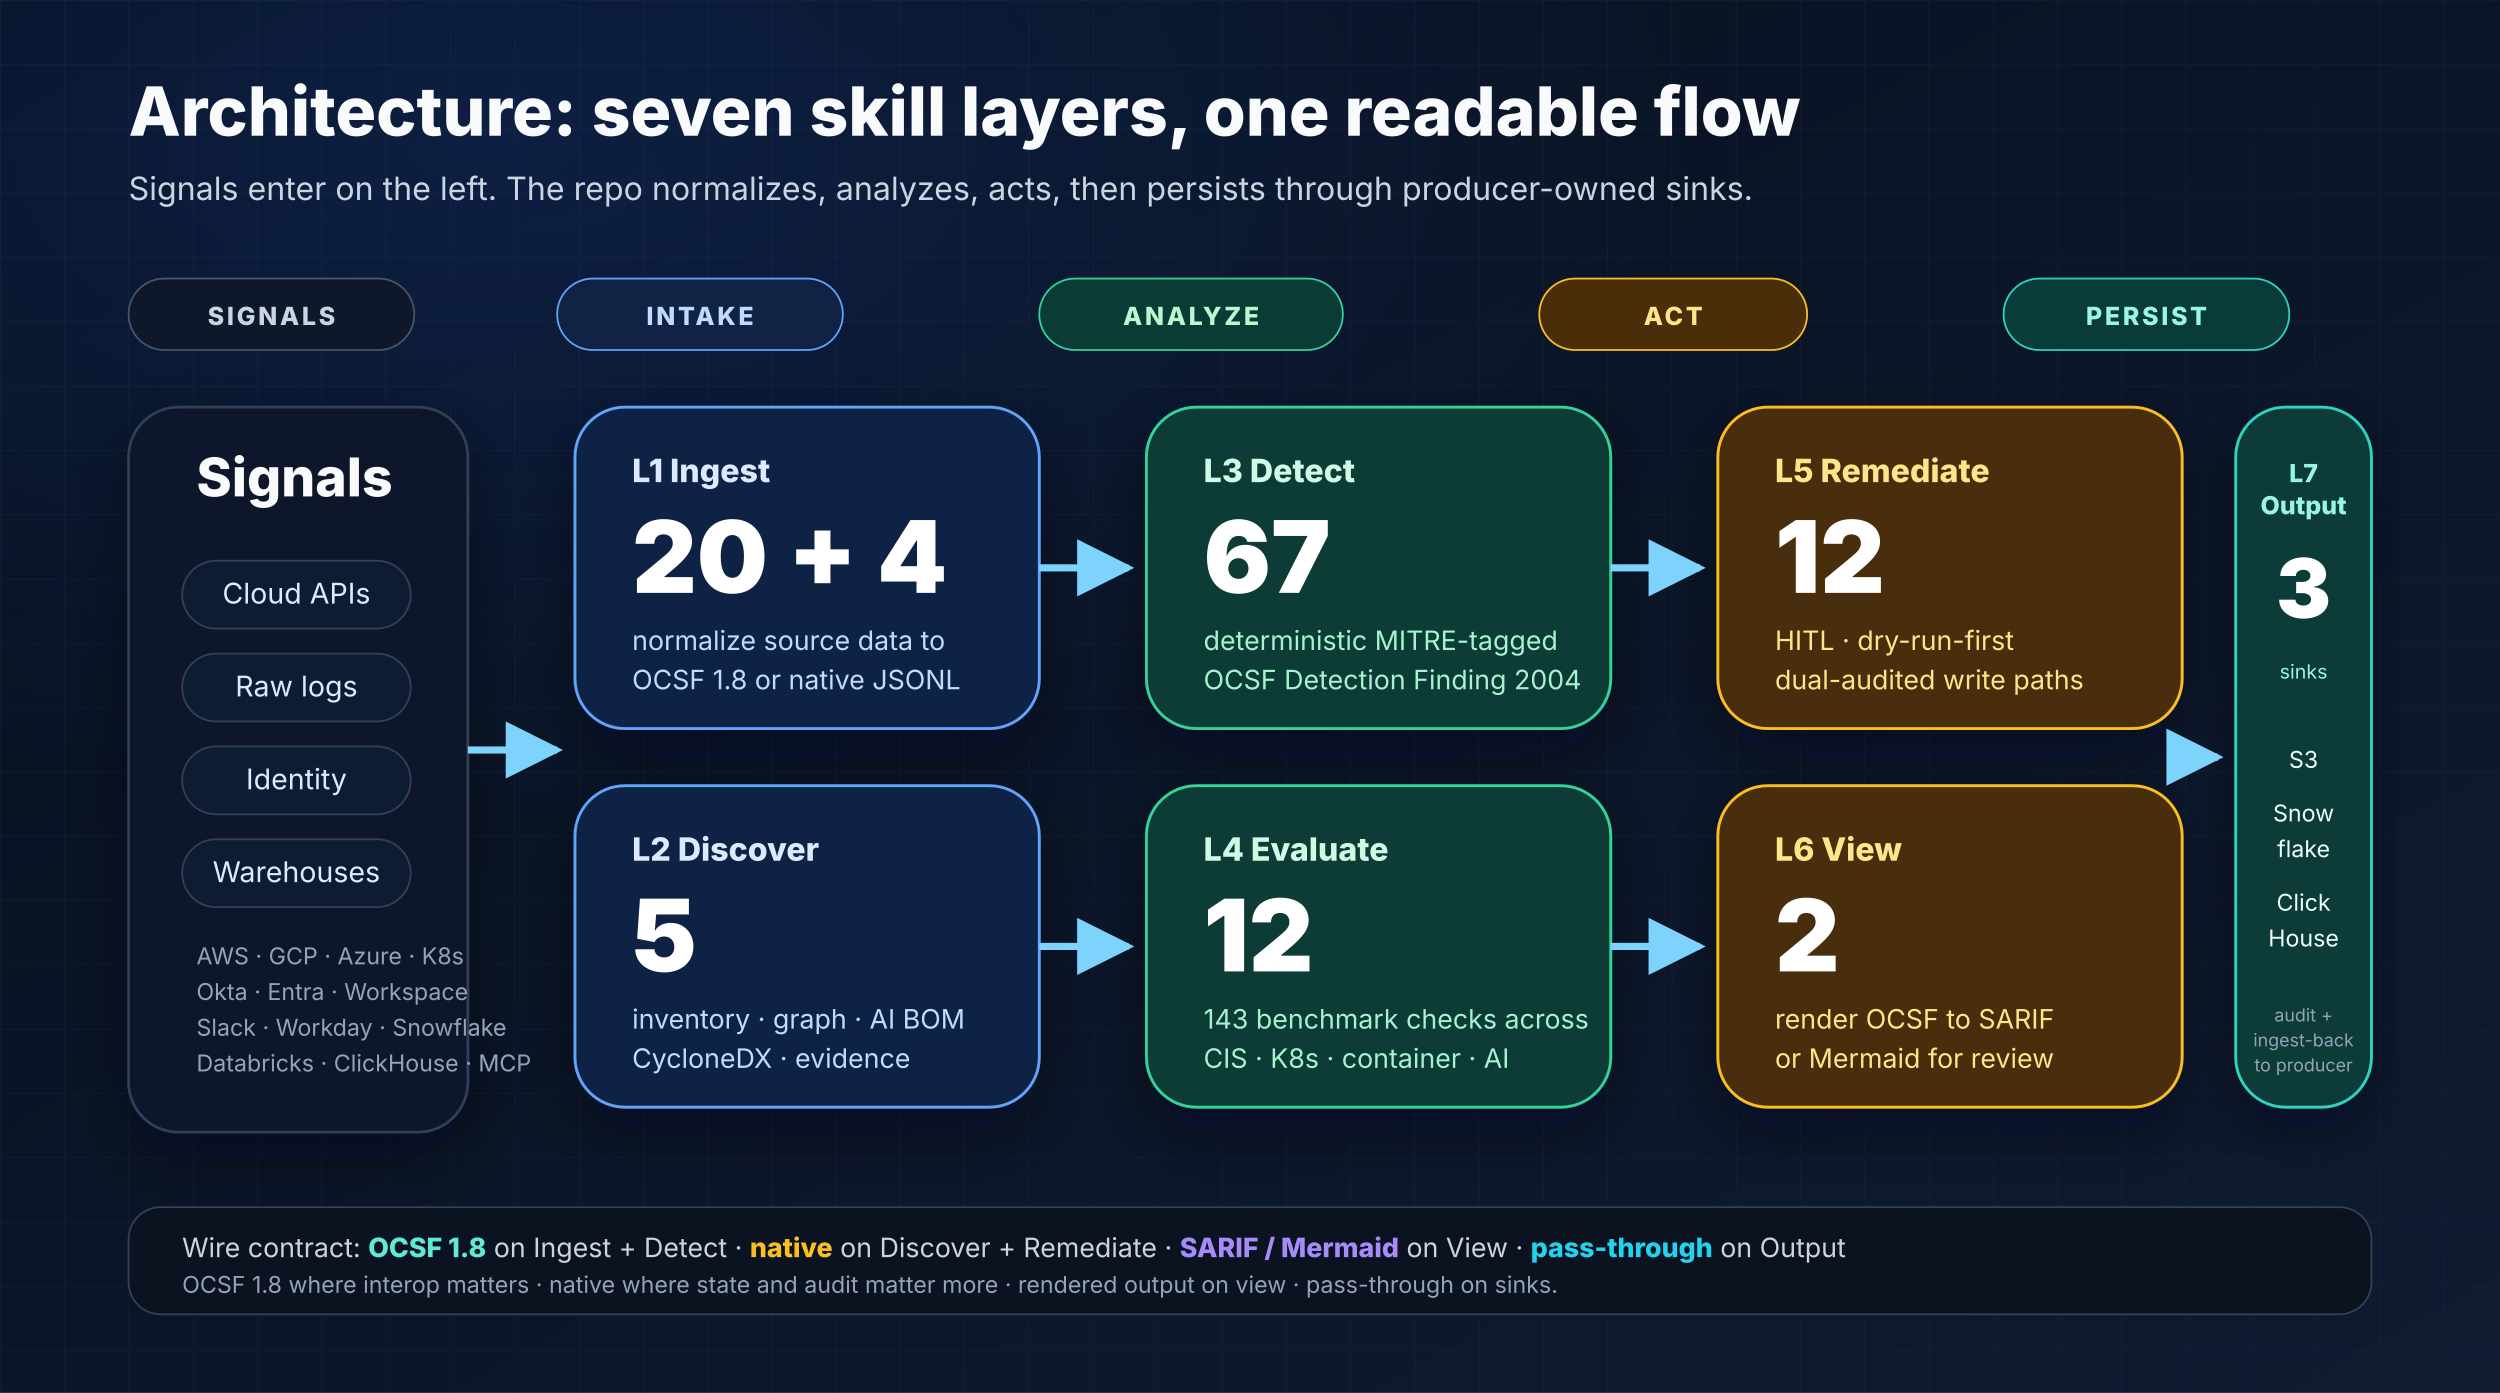
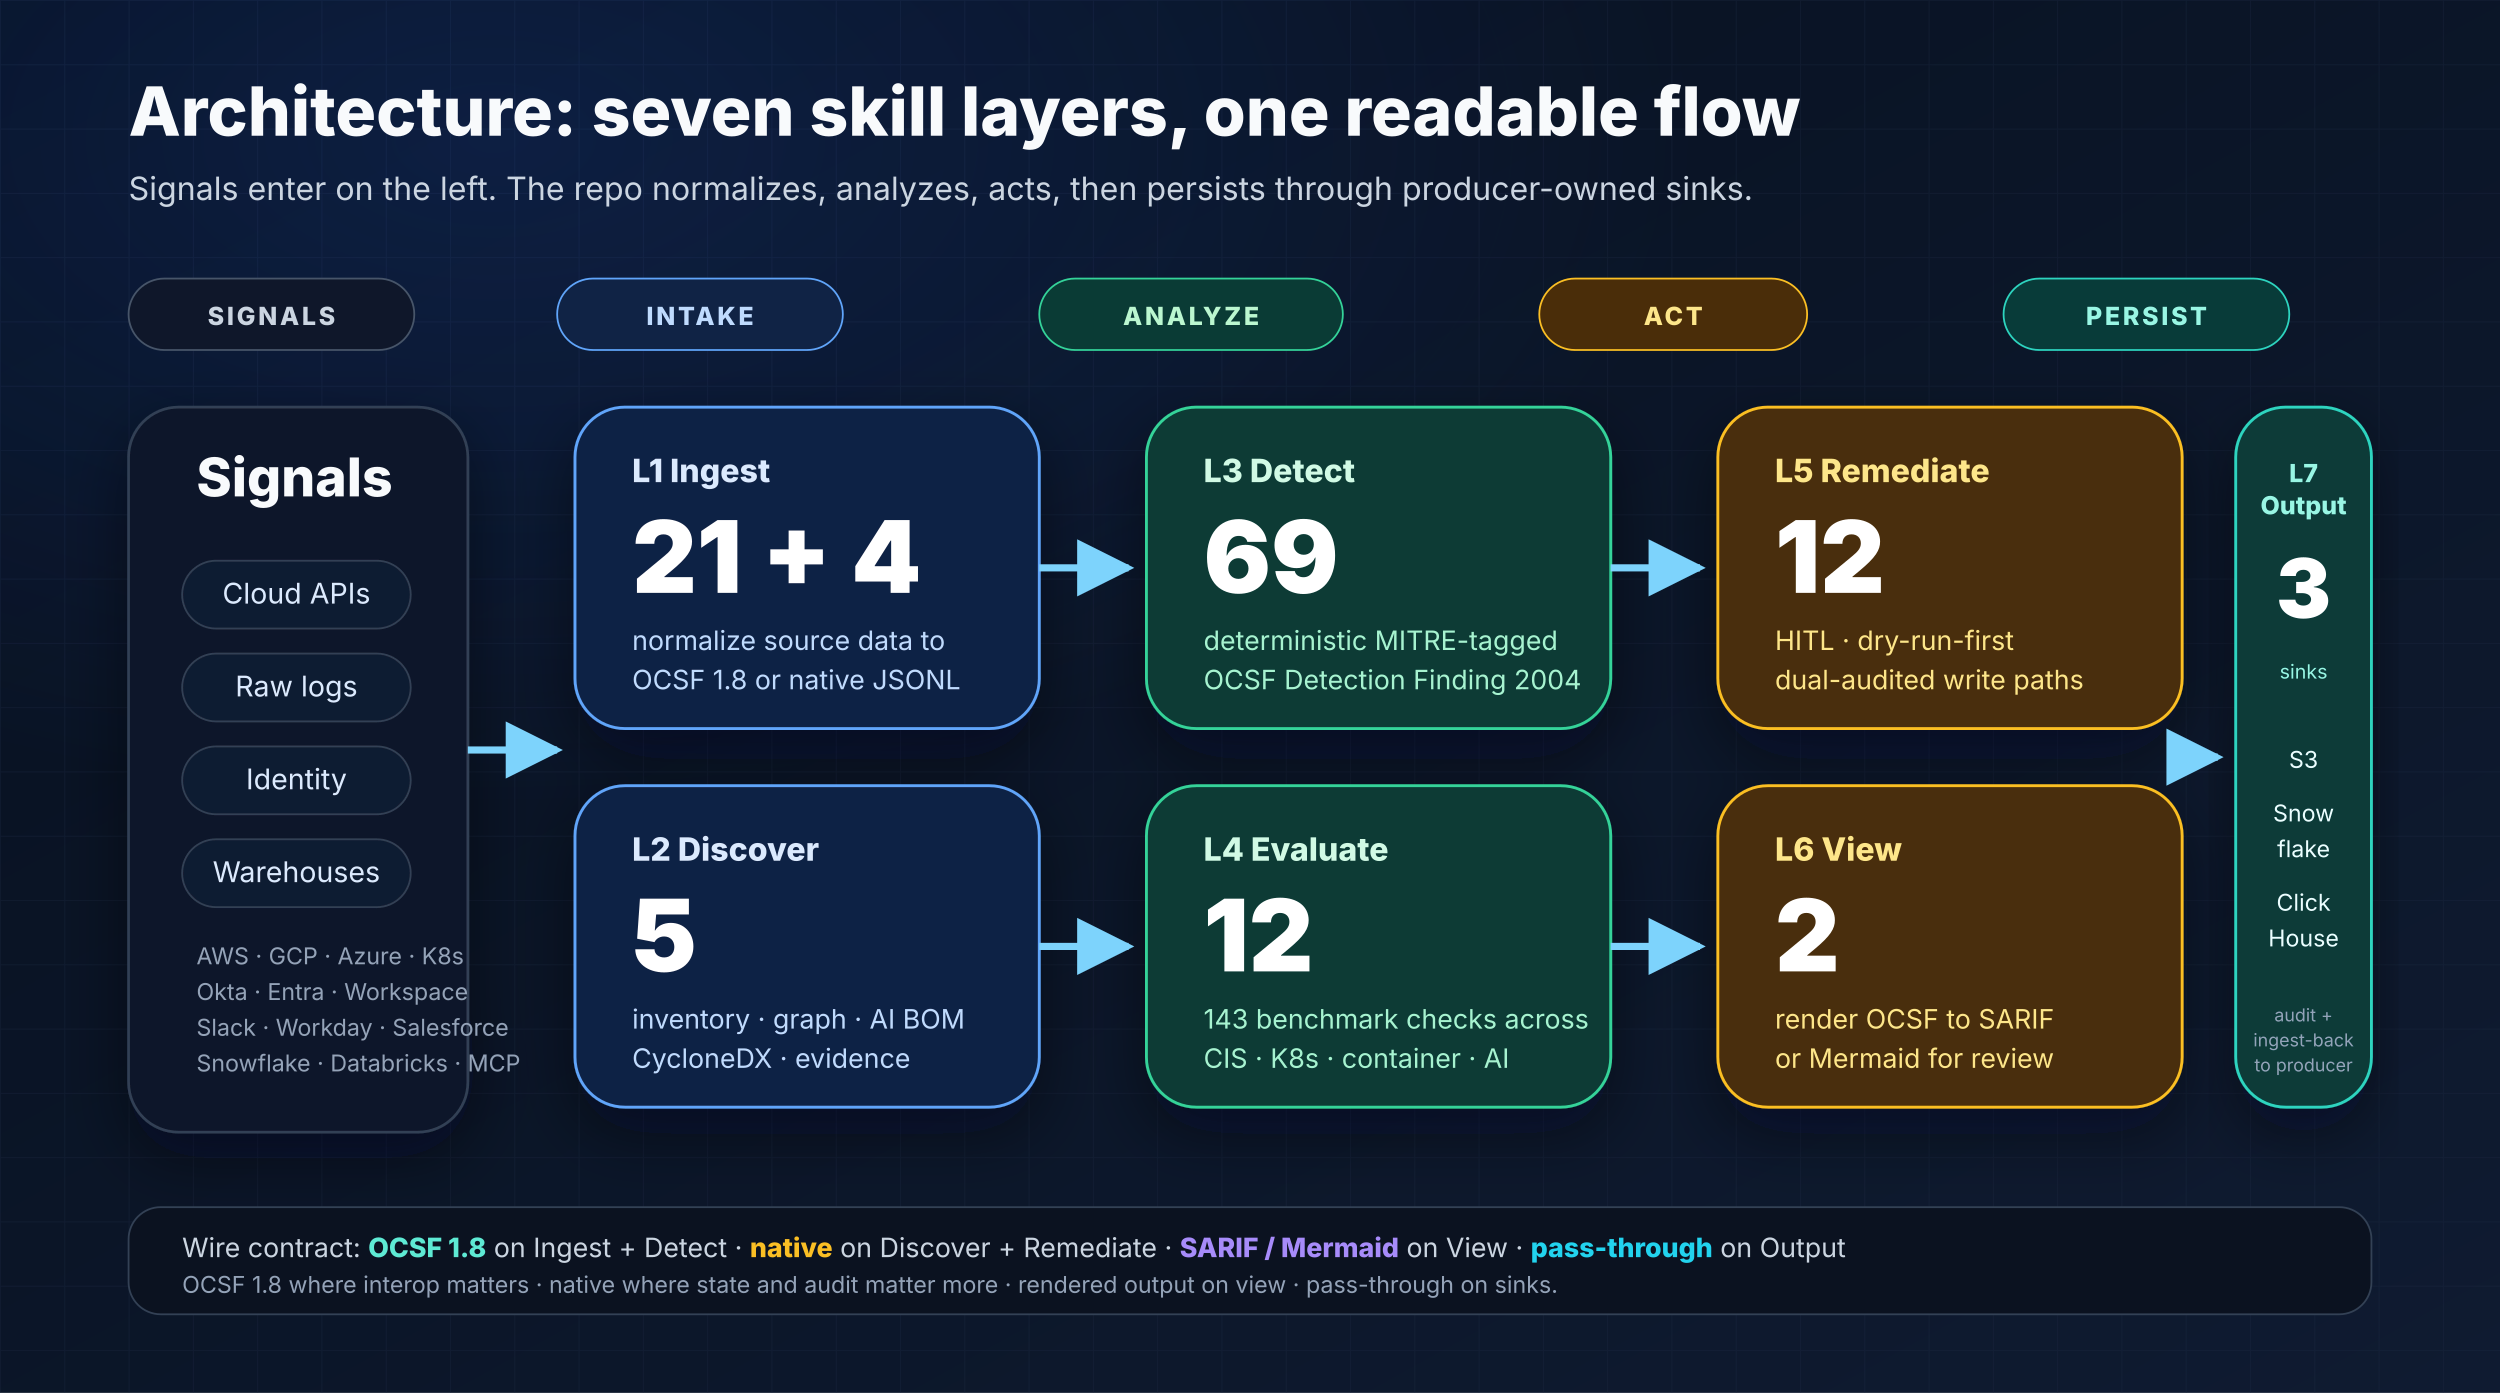
<svg xmlns="http://www.w3.org/2000/svg" width="1400" height="780" viewBox="0 0 1400 780" role="img" aria-labelledby="layers-title layers-desc">
  <defs>
    <linearGradient id="bg" x1="0" y1="0" x2="1" y2="1">
      <stop offset="0%" stop-color="#07101f" />
      <stop offset="100%" stop-color="#0f1b31" />
    </linearGradient>
    <radialGradient id="glow" cx="20%" cy="10%" r="80%">
      <stop offset="0%" stop-color="#2563eb" stop-opacity="0.16" />
      <stop offset="60%" stop-color="#2563eb" stop-opacity="0" />
      <stop offset="100%" stop-color="#2563eb" stop-opacity="0" />
    </radialGradient>
    <pattern id="grid" x="0" y="0" width="36" height="36" patternUnits="userSpaceOnUse">
      <path d="M36 0H0V36" fill="none" stroke="#1d2942" stroke-opacity="0.35" stroke-width="1" />
    </pattern>
    <filter id="shadow" x="-20%" y="-20%" width="140%" height="140%">
      <feDropShadow dx="0" dy="14" stdDeviation="18" flood-color="#020617" flood-opacity="0.45" />
    </filter>
    <marker id="arrow" viewBox="0 0 10 10" refX="9" refY="5" markerWidth="8" markerHeight="8" orient="auto">
      <path d="M0 0L10 5L0 10z" fill="#7dd3fc" />
    </marker>
  </defs>
  <rect width="1400" height="780" fill="url(#bg)" />
  <rect width="1400" height="780" fill="url(#grid)" />
  <rect width="1400" height="780" fill="url(#glow)" />
  <g font-family="Inter, Arial, sans-serif">
    <text x="72" y="76" font-size="38" font-weight="800" fill="#f8fafc">Architecture: seven skill layers, one readable flow</text>
    <text x="72" y="112" font-size="18" fill="#cbd5e1">Signals enter on the left. The repo normalizes, analyzes, acts, then persists through producer-owned sinks.</text>
    <g transform="translate(72,156)">
      <rect x="0" y="0" width="160" height="40" rx="20" fill="#0f172a" stroke="#475569" />
      <text x="80" y="26" text-anchor="middle" font-size="14" font-weight="800" fill="#cbd5e1" letter-spacing="1.5">SIGNALS</text>
      <rect x="240" y="0" width="160" height="40" rx="20" fill="#102345" stroke="#60a5fa" />
      <text x="320" y="26" text-anchor="middle" font-size="14" font-weight="800" fill="#bfdbfe" letter-spacing="1.5">INTAKE</text>
      <rect x="510" y="0" width="170" height="40" rx="20" fill="#0a3b35" stroke="#34d399" />
      <text x="595" y="26" text-anchor="middle" font-size="14" font-weight="800" fill="#bbf7d0" letter-spacing="1.5">ANALYZE</text>
      <rect x="790" y="0" width="150" height="40" rx="20" fill="#4a2d09" stroke="#fbbf24" />
      <text x="865" y="26" text-anchor="middle" font-size="14" font-weight="800" fill="#fde68a" letter-spacing="1.5">ACT</text>
      <rect x="1050" y="0" width="160" height="40" rx="20" fill="#083b39" stroke="#2dd4bf" />
      <text x="1130" y="26" text-anchor="middle" font-size="14" font-weight="800" fill="#99f6e4" letter-spacing="1.5">PERSIST</text>
    </g>
    <g filter="url(#shadow)">
      <rect x="72" y="228" width="190" height="406" rx="28" fill="#0f172a" stroke="#334155" stroke-width="1.5" />
      <text x="110" y="278" font-size="30" font-weight="800" fill="#f8fafc">Signals</text>
      <g font-size="16" fill="#dbeafe">
        <rect x="102" y="314" width="128" height="38" rx="19" fill="#111c30" stroke="#334155" />
        <text x="166" y="338" text-anchor="middle">Cloud APIs</text>
        <rect x="102" y="366" width="128" height="38" rx="19" fill="#111c30" stroke="#334155" />
        <text x="166" y="390" text-anchor="middle">Raw logs</text>
        <rect x="102" y="418" width="128" height="38" rx="19" fill="#111c30" stroke="#334155" />
        <text x="166" y="442" text-anchor="middle">Identity</text>
        <rect x="102" y="470" width="128" height="38" rx="19" fill="#111c30" stroke="#334155" />
        <text x="166" y="494" text-anchor="middle">Warehouses</text>
      </g>
      <text x="110" y="540" font-size="13" fill="#94a3b8">AWS · GCP · Azure · K8s</text>
      <text x="110" y="560" font-size="13" fill="#94a3b8">Okta · Entra · Workspace</text>
-       <text x="110" y="580" font-size="13" fill="#94a3b8">Slack · Workday · Snowflake</text>
-       <text x="110" y="600" font-size="13" fill="#94a3b8">Databricks · ClickHouse · MCP</text>
+       <text x="110" y="580" font-size="13" fill="#94a3b8">Slack · Workday · Salesforce</text>
+       <text x="110" y="600" font-size="13" fill="#94a3b8">Snowflake · Databricks · MCP</text>
    </g>
    <g filter="url(#shadow)">
      <rect x="322" y="228" width="260" height="180" rx="28" fill="#112244" stroke="#60a5fa" stroke-width="1.6" />
      <text x="354" y="270" font-size="18" font-weight="800" fill="#dbeafe">L1 Ingest</text>
-       <text x="354" y="332" font-size="56" font-weight="900" fill="#ffffff">20 + 4</text>
+       <text x="354" y="332" font-size="56" font-weight="900" fill="#ffffff">21 + 4</text>
      <text x="354" y="364" font-size="15" fill="#bfdbfe">normalize source data to</text>
      <text x="354" y="386" font-size="15" fill="#bfdbfe">OCSF 1.8 or native JSONL</text>
      <rect x="322" y="440" width="260" height="180" rx="28" fill="#112244" stroke="#60a5fa" stroke-width="1.6" />
      <text x="354" y="482" font-size="18" font-weight="800" fill="#dbeafe">L2 Discover</text>
      <text x="354" y="544" font-size="56" font-weight="900" fill="#ffffff">5</text>
      <text x="354" y="576" font-size="15" fill="#bfdbfe">inventory · graph · AI BOM</text>
      <text x="354" y="598" font-size="15" fill="#bfdbfe">CycloneDX · evidence</text>
    </g>
    <g filter="url(#shadow)">
      <rect x="642" y="228" width="260" height="180" rx="28" fill="#0a3b35" stroke="#34d399" stroke-width="1.6" />
      <text x="674" y="270" font-size="18" font-weight="800" fill="#d1fae5">L3 Detect</text>
-       <text x="674" y="332" font-size="56" font-weight="900" fill="#ffffff">67</text>
+       <text x="674" y="332" font-size="56" font-weight="900" fill="#ffffff">69</text>
      <text x="674" y="364" font-size="15" fill="#a7f3d0">deterministic MITRE-tagged</text>
      <text x="674" y="386" font-size="15" fill="#a7f3d0">OCSF Detection Finding 2004</text>
      <rect x="642" y="440" width="260" height="180" rx="28" fill="#0a3b35" stroke="#34d399" stroke-width="1.6" />
      <text x="674" y="482" font-size="18" font-weight="800" fill="#d1fae5">L4 Evaluate</text>
      <text x="674" y="544" font-size="56" font-weight="900" fill="#ffffff">12</text>
      <text x="674" y="576" font-size="15" fill="#a7f3d0">143 benchmark checks across</text>
      <text x="674" y="598" font-size="15" fill="#a7f3d0">CIS · K8s · container · AI</text>
    </g>
    <g filter="url(#shadow)">
      <rect x="962" y="228" width="260" height="180" rx="28" fill="#4a2d09" stroke="#fbbf24" stroke-width="1.6" />
      <text x="994" y="270" font-size="18" font-weight="800" fill="#fde68a">L5 Remediate</text>
      <text x="994" y="332" font-size="56" font-weight="900" fill="#ffffff">12</text>
      <text x="994" y="364" font-size="15" fill="#fde68a">HITL · dry-run-first</text>
      <text x="994" y="386" font-size="15" fill="#fde68a">dual-audited write paths</text>
      <rect x="962" y="440" width="260" height="180" rx="28" fill="#4a2d09" stroke="#fbbf24" stroke-width="1.6" />
      <text x="994" y="482" font-size="18" font-weight="800" fill="#fde68a">L6 View</text>
      <text x="994" y="544" font-size="56" font-weight="900" fill="#ffffff">2</text>
      <text x="994" y="576" font-size="15" fill="#fde68a">render OCSF to SARIF</text>
      <text x="994" y="598" font-size="15" fill="#fde68a">or Mermaid for review</text>
    </g>
    <g filter="url(#shadow)">
      <rect x="1252" y="228" width="76" height="392" rx="28" fill="#083b39" stroke="#2dd4bf" stroke-width="1.6" />
      <text x="1290" y="270" text-anchor="middle" font-size="14" font-weight="800" fill="#99f6e4">L7</text>
      <text x="1290" y="288" text-anchor="middle" font-size="14" font-weight="800" fill="#99f6e4">Output</text>
      <text x="1290" y="346" text-anchor="middle" font-size="46" font-weight="900" fill="#ffffff">3</text>
      <text x="1290" y="380" text-anchor="middle" font-size="11" fill="#99f6e4">sinks</text>
      <g font-size="13" fill="#ecfeff">
        <text x="1290" y="430" text-anchor="middle">S3</text>
        <text x="1290" y="460" text-anchor="middle">Snow</text>
        <text x="1290" y="480" text-anchor="middle">flake</text>
        <text x="1290" y="510" text-anchor="middle">Click</text>
        <text x="1290" y="530" text-anchor="middle">House</text>
      </g>
      <text x="1290" y="572" text-anchor="middle" font-size="10" fill="#94a3b8">audit +</text>
      <text x="1290" y="586" text-anchor="middle" font-size="10" fill="#94a3b8">ingest-back</text>
      <text x="1290" y="600" text-anchor="middle" font-size="10" fill="#94a3b8">to producer</text>
    </g>
    <path d="M262 420H312" stroke="#7dd3fc" stroke-width="4" fill="none" marker-end="url(#arrow)" />
    <path d="M582 318H632" stroke="#7dd3fc" stroke-width="4" fill="none" marker-end="url(#arrow)" />
    <path d="M582 530H632" stroke="#7dd3fc" stroke-width="4" fill="none" marker-end="url(#arrow)" />
    <path d="M902 318H952" stroke="#7dd3fc" stroke-width="4" fill="none" marker-end="url(#arrow)" />
    <path d="M902 530H952" stroke="#7dd3fc" stroke-width="4" fill="none" marker-end="url(#arrow)" />
    <path d="M1222 424H1242" stroke="#7dd3fc" stroke-width="4" fill="none" marker-end="url(#arrow)" />
    <rect x="72" y="676" width="1256" height="60" rx="18" fill="#0b1220" stroke="#334155" />
    <text x="102" y="704" font-size="15" fill="#cbd5e1">Wire contract: <tspan font-weight="800" fill="#5eead4">OCSF 1.8</tspan> on Ingest + Detect · <tspan font-weight="800" fill="#fbbf24">native</tspan> on Discover + Remediate · <tspan font-weight="800" fill="#a78bfa">SARIF / Mermaid</tspan> on View · <tspan font-weight="800" fill="#22d3ee">pass-through</tspan> on Output</text>
    <text x="102" y="724" font-size="13" fill="#94a3b8">OCSF 1.8 where interop matters · native where state and audit matter more · rendered output on view · pass-through on sinks.</text>
  </g>
</svg>
